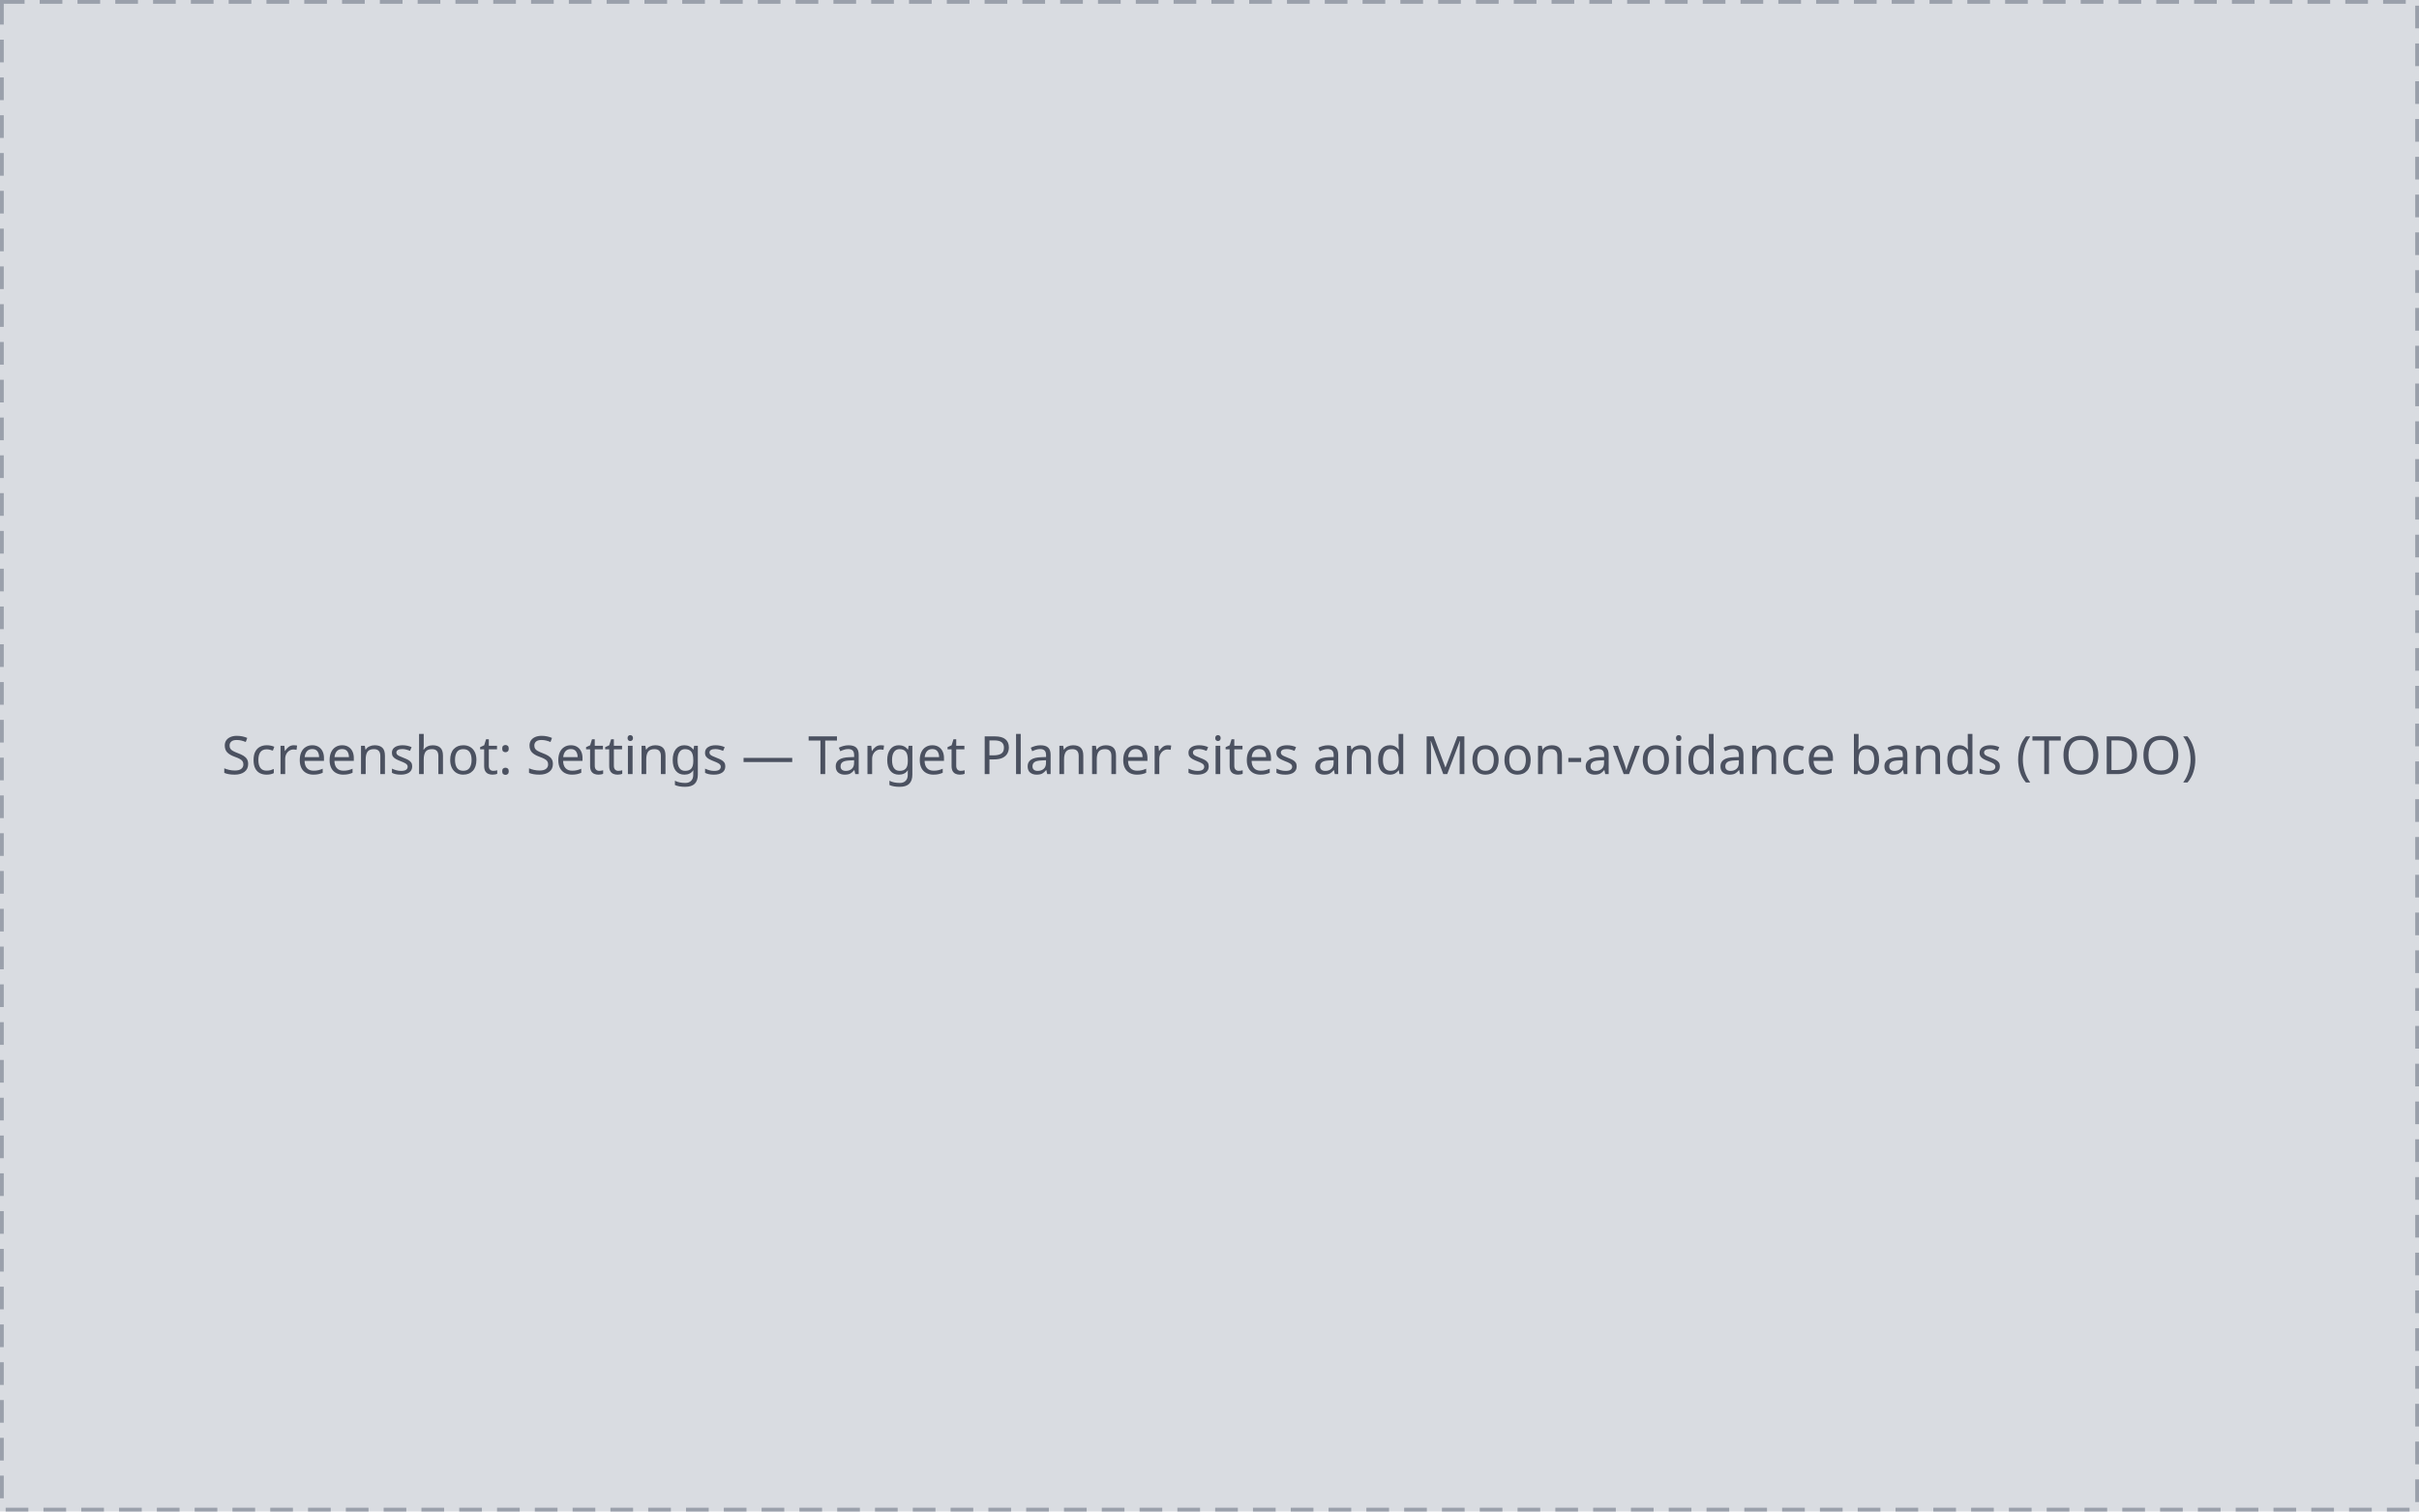
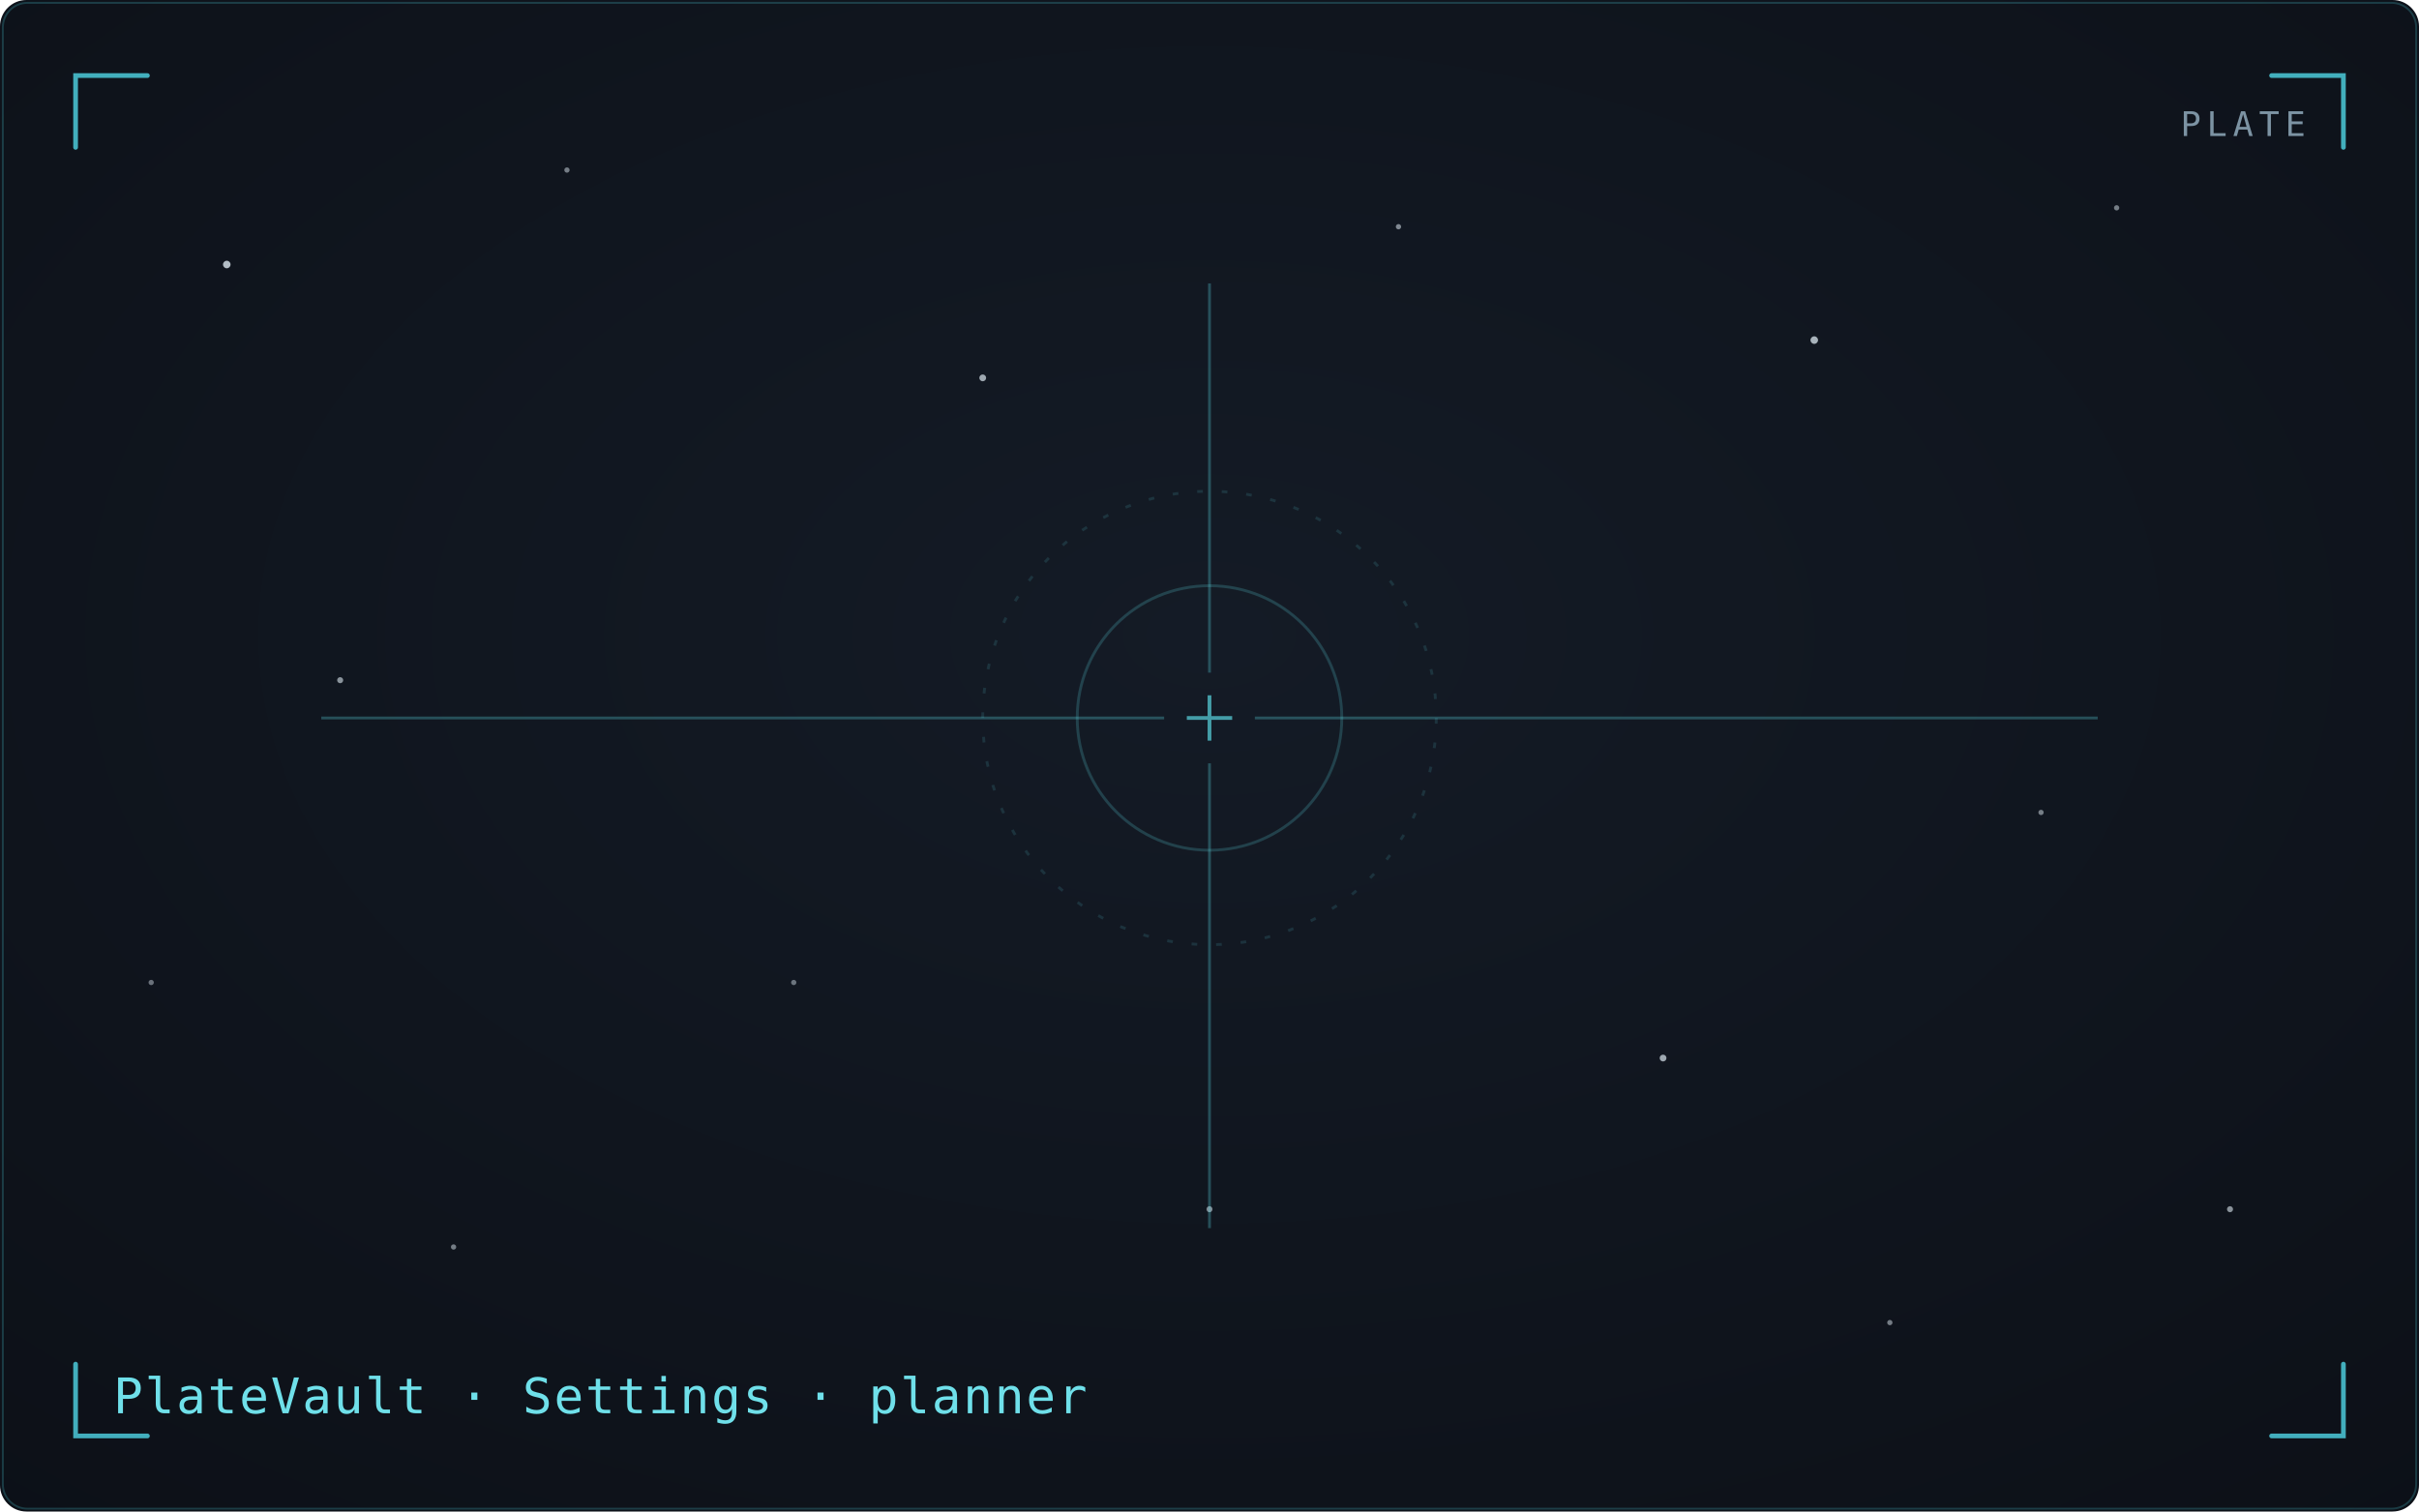
- <svg xmlns="http://www.w3.org/2000/svg" width="1280" height="800" viewBox="0 0 1280 800" role="img" aria-label="Screenshot: Settings — Target Planner sites and Moon-avoidance bands (TODO)">
-   <rect width="1280" height="800" fill="#d9dce1" />
-   <rect x="1" y="1" width="1278" height="798" fill="none" stroke="#9aa0ab" stroke-width="2" stroke-dasharray="12 8" />
-   <text x="50%" y="50%" font-family="system-ui, sans-serif" font-size="28" fill="#4b5160" text-anchor="middle" dominant-baseline="middle">Screenshot: Settings — Target Planner sites and Moon-avoidance bands (TODO)</text>
+ <svg xmlns="http://www.w3.org/2000/svg" width="1280" height="800" viewBox="0 0 1280 800" role="img" aria-label="Screenshot placeholder: Settings Target Planner sites and Moon-avoidance bands.">
+   <defs>
+     <radialGradient id="plate" cx="50%" cy="42%" r="78%">
+       <stop offset="0%" stop-color="#141b26" />
+       <stop offset="100%" stop-color="#0c1017" />
+     </radialGradient>
+   </defs>
+   <rect width="1280" height="800" rx="14" fill="url(#plate)" />
+   <rect x="1.5" y="1.5" width="1277" height="797" rx="13" fill="none" stroke="#4fd6e6" stroke-opacity="0.22" />
+   <g stroke="#4fd6e6" stroke-opacity="0.8" stroke-width="2.5" fill="none" stroke-linecap="round">
+     <path d="M40 78V40H78" />
+     <path d="M1202 40h38v38" />
+     <path d="M40 722v38h38" />
+     <path d="M1202 760h38v-38" />
+   </g>
+   <circle cx="120" cy="140" r="2" fill="#dbe6ee" fill-opacity="0.8" />
+   <circle cx="300" cy="90" r="1.4" fill="#dbe6ee" fill-opacity="0.5" />
+   <circle cx="520" cy="200" r="1.8" fill="#dbe6ee" fill-opacity="0.7" />
+   <circle cx="740" cy="120" r="1.4" fill="#dbe6ee" fill-opacity="0.55" />
+   <circle cx="960" cy="180" r="2" fill="#dbe6ee" fill-opacity="0.75" />
+   <circle cx="1120" cy="110" r="1.4" fill="#dbe6ee" fill-opacity="0.5" />
+   <circle cx="180" cy="360" r="1.6" fill="#dbe6ee" fill-opacity="0.6" />
+   <circle cx="420" cy="520" r="1.4" fill="#dbe6ee" fill-opacity="0.45" />
+   <circle cx="880" cy="560" r="1.8" fill="#dbe6ee" fill-opacity="0.7" />
+   <circle cx="1080" cy="430" r="1.4" fill="#dbe6ee" fill-opacity="0.5" />
+   <circle cx="640" cy="640" r="1.6" fill="#dbe6ee" fill-opacity="0.55" />
+   <circle cx="240" cy="660" r="1.4" fill="#dbe6ee" fill-opacity="0.5" />
+   <circle cx="1180" cy="640" r="1.6" fill="#dbe6ee" fill-opacity="0.6" />
+   <circle cx="80" cy="520" r="1.4" fill="#dbe6ee" fill-opacity="0.45" />
+   <circle cx="1000" cy="700" r="1.4" fill="#dbe6ee" fill-opacity="0.5" />
+   <g stroke="#5fe3ee" fill="none">
+     <circle cx="640" cy="380" r="70" stroke-opacity="0.20" stroke-width="1.5" />
+     <circle cx="640" cy="380" r="120" stroke-opacity="0.13" stroke-width="1.5" stroke-dasharray="3 10" />
+     <path d="M640 150V356M640 404V650" stroke-opacity="0.28" stroke-width="1.5" />
+     <path d="M170 380h446M664 380h446" stroke-opacity="0.28" stroke-width="1.5" />
+     <path d="M628 380h24M640 368v24" stroke-opacity="0.65" stroke-width="2" />
+   </g>
+   <text x="60" y="748" font-family="ui-monospace, SFMono-Regular, Menlo, monospace" font-size="26" letter-spacing="1" fill="#6fe0ea">PlateVault · Settings · planner</text>
+   <text x="1220" y="72" text-anchor="end" font-family="ui-monospace, SFMono-Regular, Menlo, monospace" font-size="18" letter-spacing="3" fill="#7c93a3">PLATE</text>
</svg>
